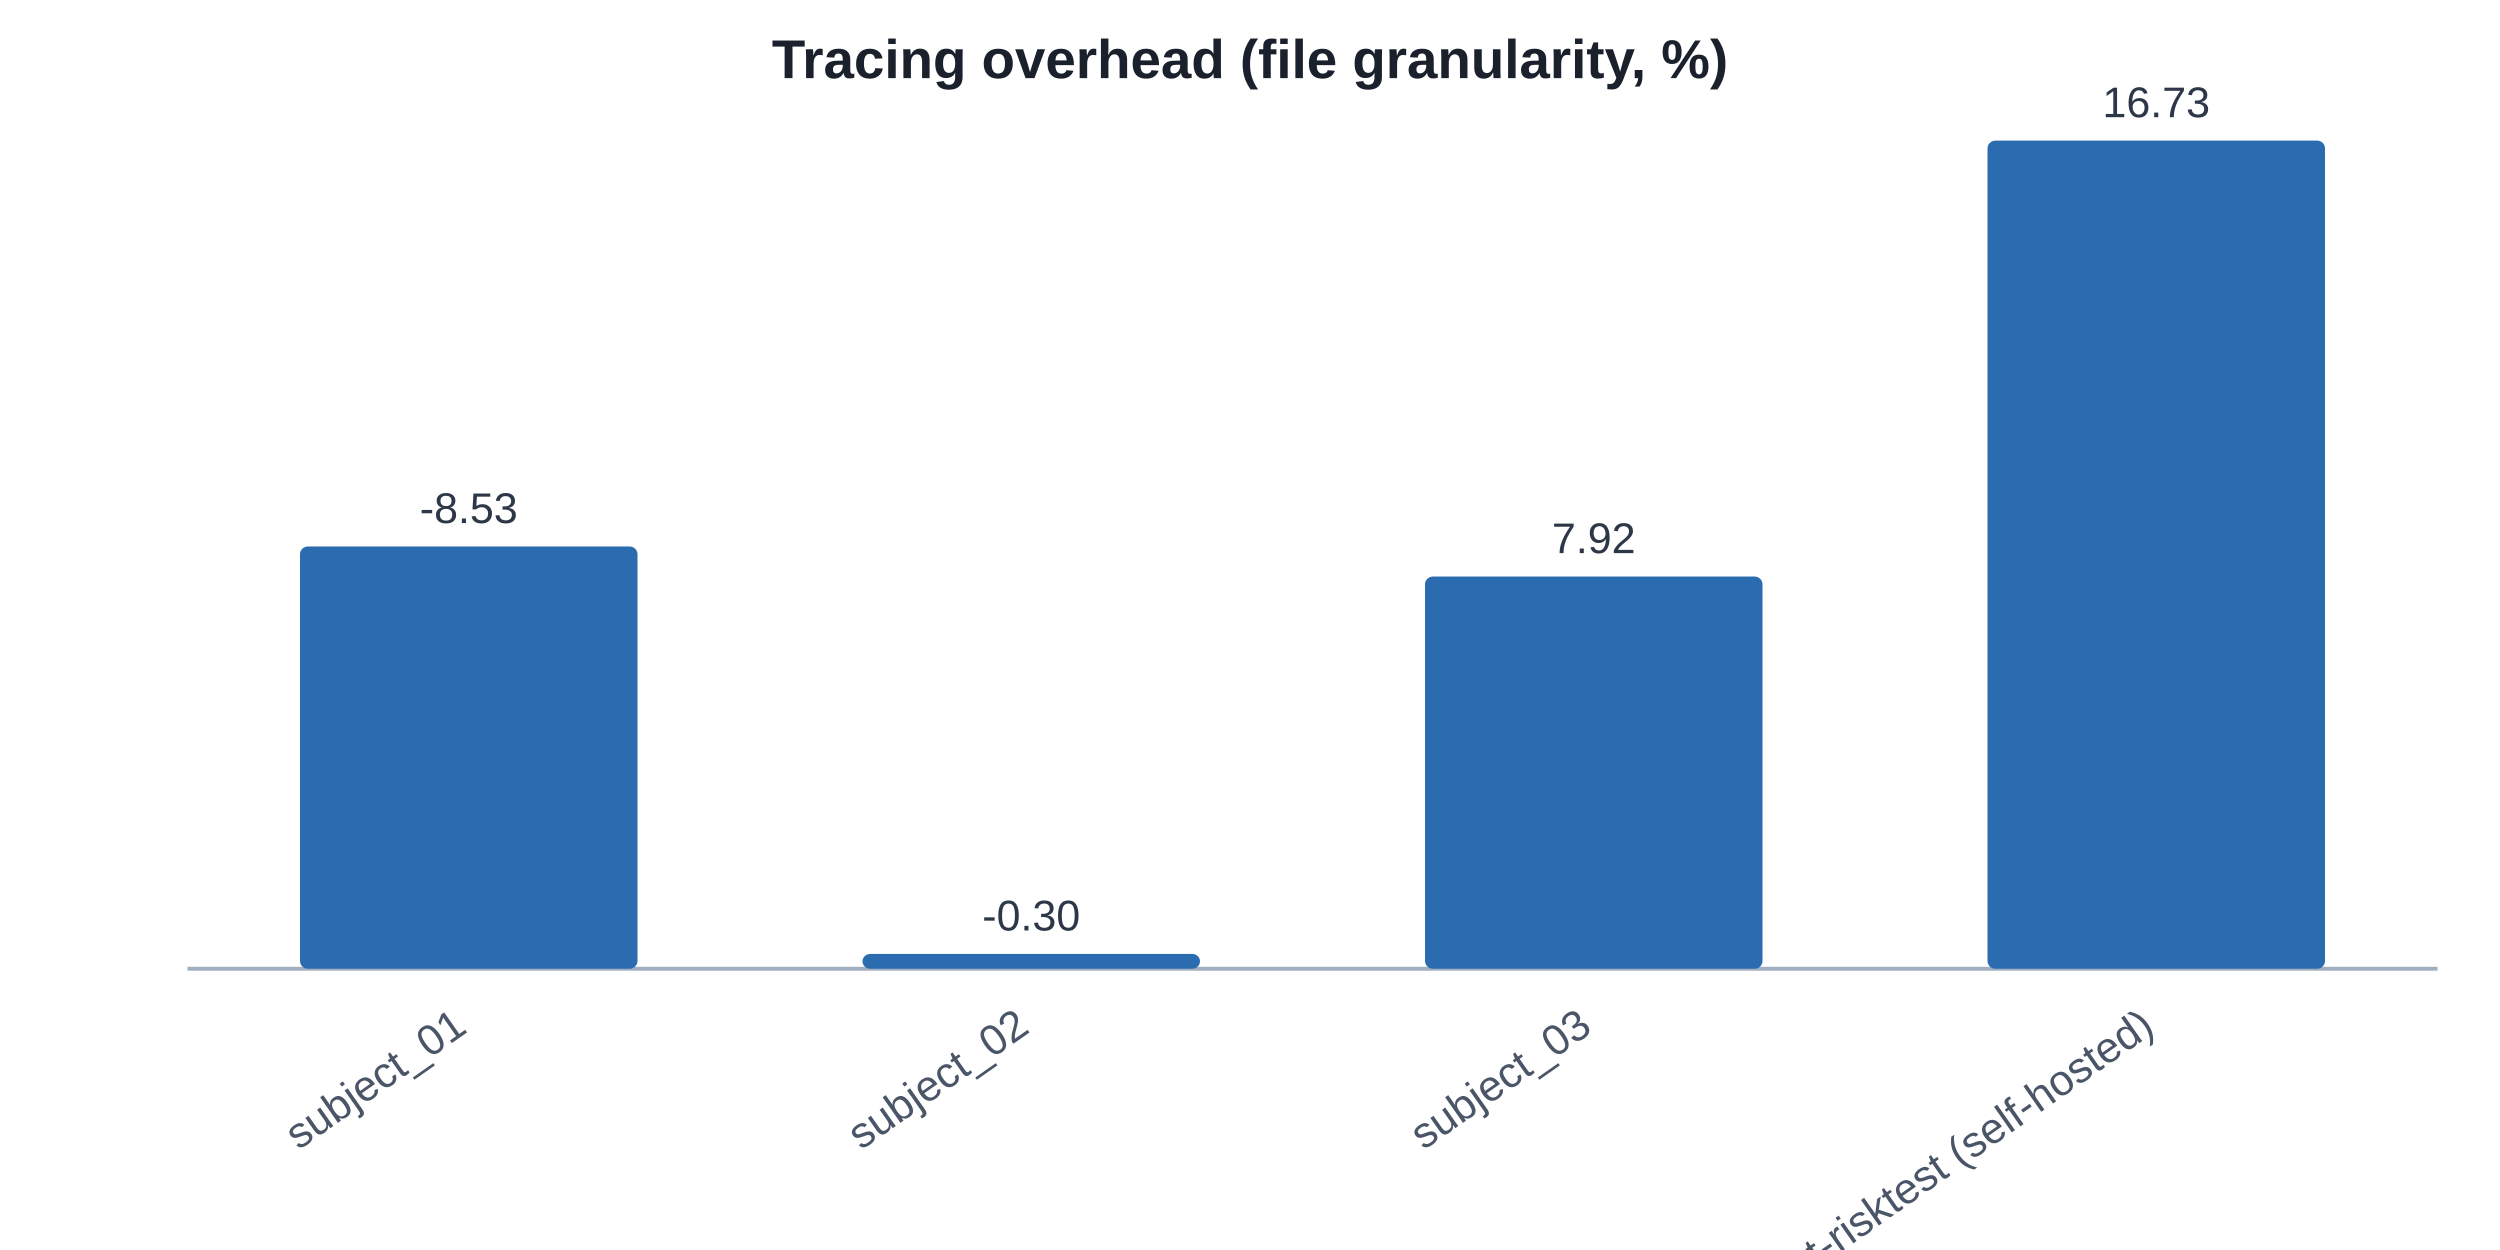
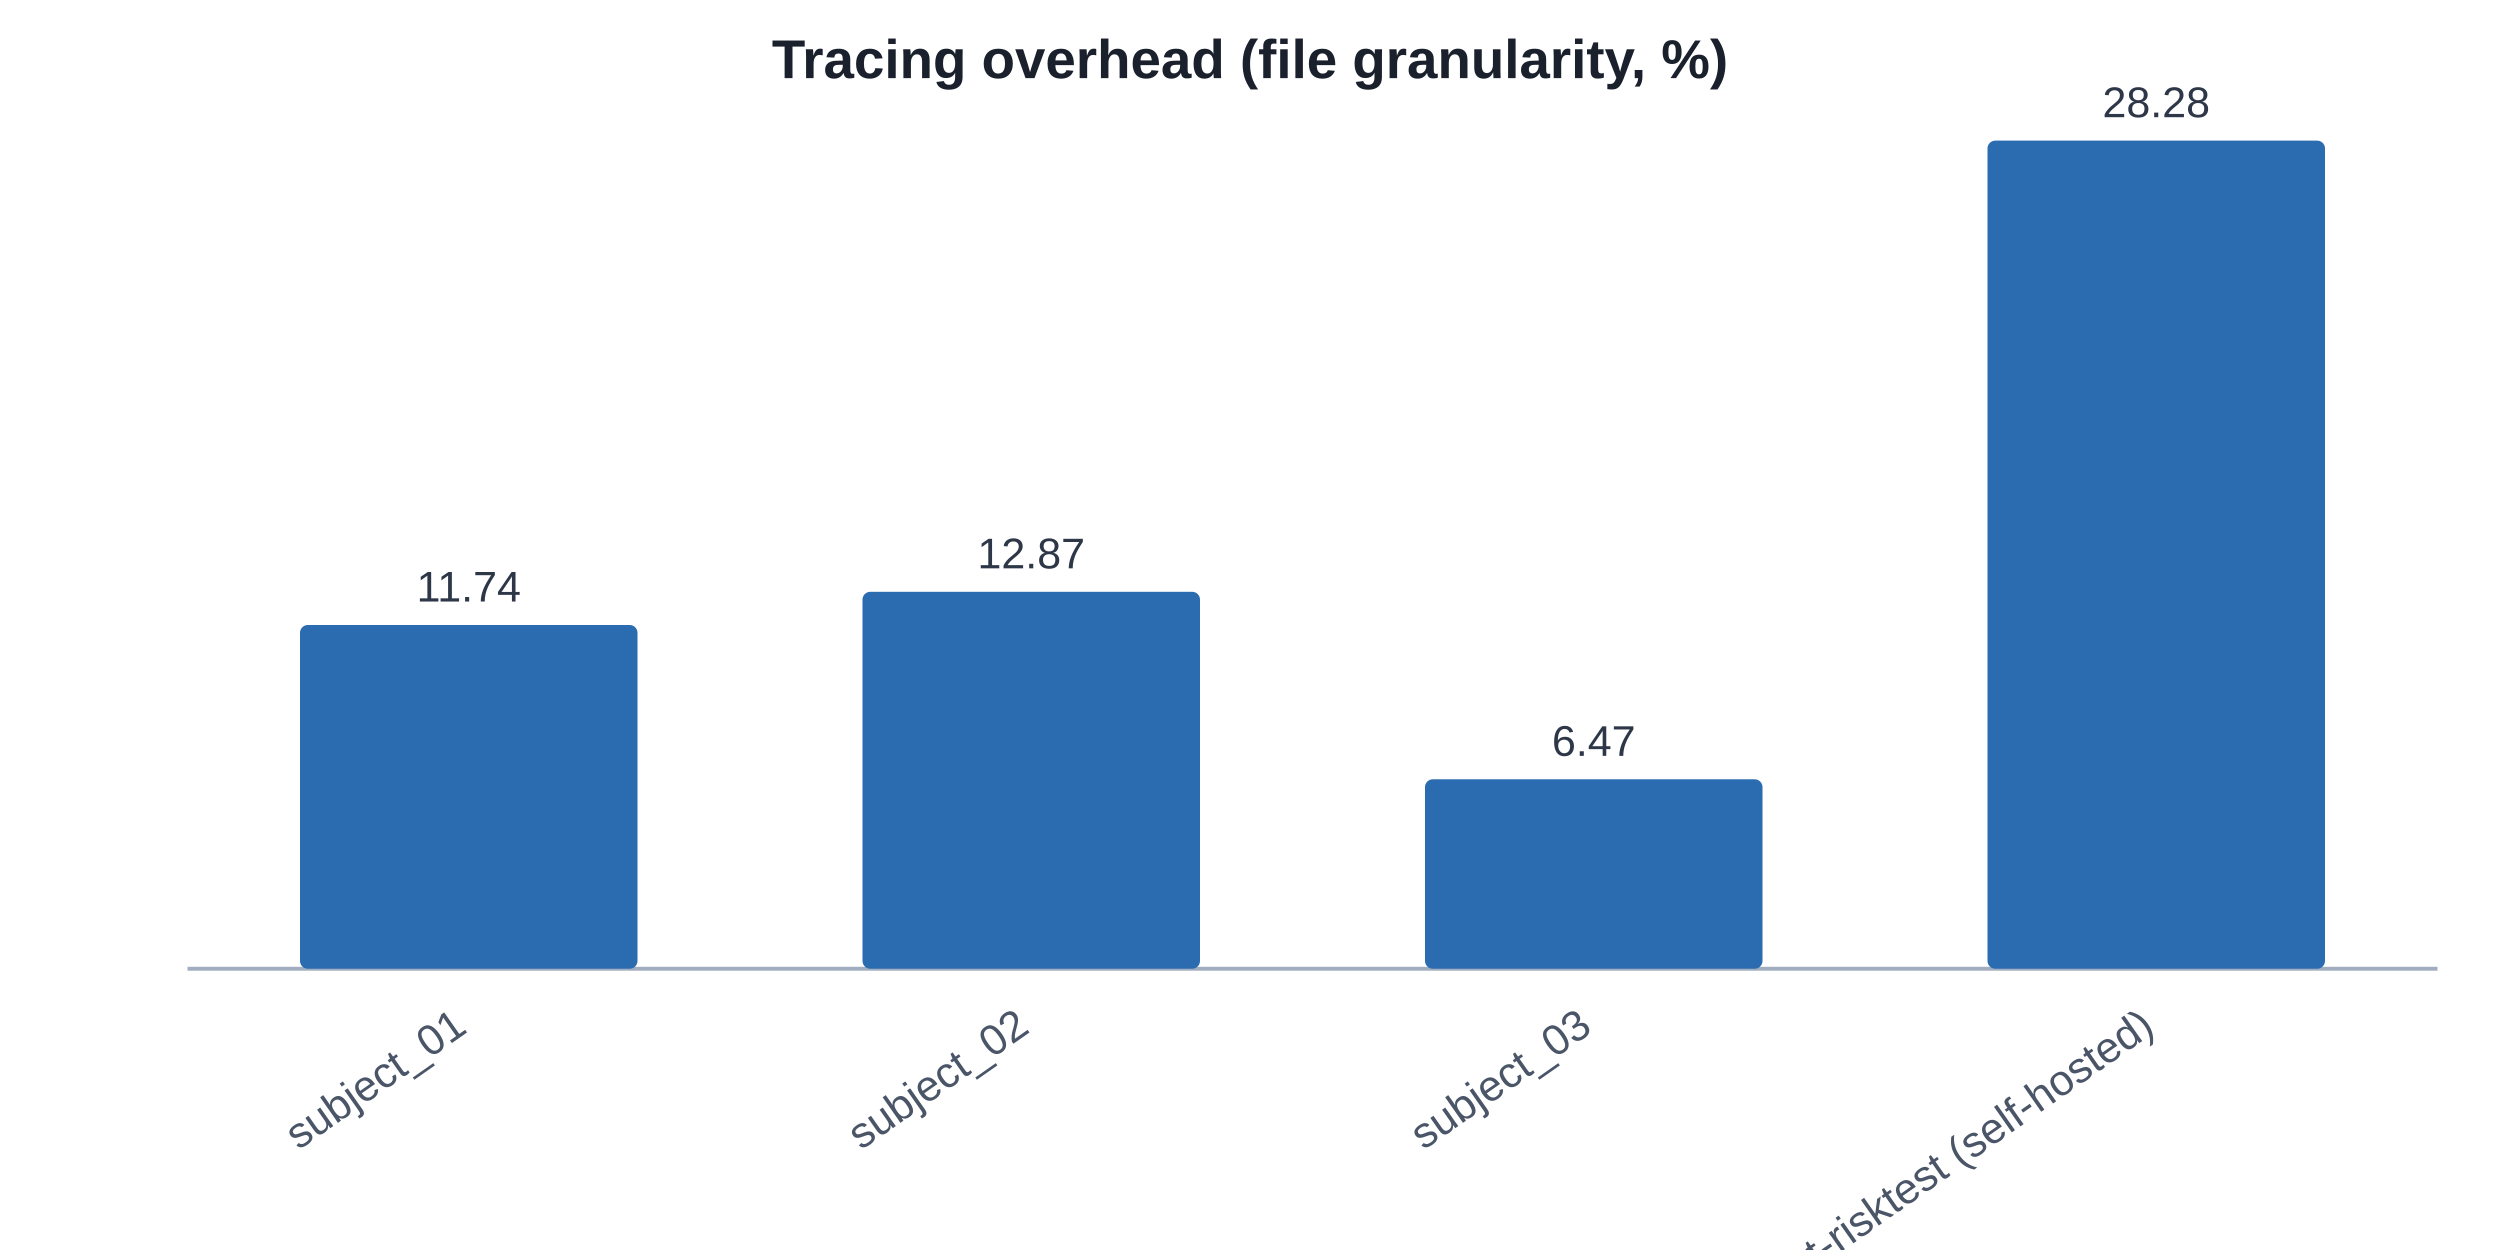
<svg xmlns="http://www.w3.org/2000/svg" width="640" height="320" viewBox="0 0 640 320" font-family="Segoe UI, Arial, sans-serif">
  <rect width="640" height="320" fill="#ffffff" />
  <text x="320" y="20" text-anchor="middle" font-size="14" font-weight="600" fill="#1a202c">Tracing overhead (file granularity, %)</text>
  <line x1="48" y1="248" x2="624" y2="248" stroke="#a0aec0" stroke-width="1" />
-   <rect x="76.8" y="139.9" width="86.4" height="108.1" fill="#2b6cb0" rx="2" />
-   <text x="120.0" y="133.9" text-anchor="middle" font-size="11" fill="#2d3748">-8.53</text>
+   <rect x="76.8" y="160.0" width="86.4" height="88.0" fill="#2b6cb0" rx="2" />
+   <text x="120.0" y="154.0" text-anchor="middle" font-size="11" fill="#2d3748">11.74</text>
  <text x="120.0" y="264.0" text-anchor="end" font-size="11" fill="#4a5568" transform="rotate(-35 120.0 264.0)">subject_01</text>
-   <rect x="220.8" y="244.2" width="86.4" height="3.8" fill="#2b6cb0" rx="2" />
-   <text x="264.0" y="238.2" text-anchor="middle" font-size="11" fill="#2d3748">-0.30</text>
+   <rect x="220.8" y="151.5" width="86.4" height="96.5" fill="#2b6cb0" rx="2" />
+   <text x="264.0" y="145.5" text-anchor="middle" font-size="11" fill="#2d3748">12.87</text>
  <text x="264.0" y="264.0" text-anchor="end" font-size="11" fill="#4a5568" transform="rotate(-35 264.0 264.0)">subject_02</text>
-   <rect x="364.8" y="147.6" width="86.4" height="100.4" fill="#2b6cb0" rx="2" />
-   <text x="408.0" y="141.6" text-anchor="middle" font-size="11" fill="#2d3748">7.92</text>
+   <rect x="364.8" y="199.5" width="86.4" height="48.5" fill="#2b6cb0" rx="2" />
+   <text x="408.0" y="193.5" text-anchor="middle" font-size="11" fill="#2d3748">6.47</text>
  <text x="408.0" y="264.0" text-anchor="end" font-size="11" fill="#4a5568" transform="rotate(-35 408.0 264.0)">subject_03</text>
  <rect x="508.8" y="36.0" width="86.4" height="212.0" fill="#2b6cb0" rx="2" />
-   <text x="552.0" y="30.0" text-anchor="middle" font-size="11" fill="#2d3748">16.73</text>
+   <text x="552.0" y="30.0" text-anchor="middle" font-size="11" fill="#2d3748">28.28</text>
  <text x="552.0" y="264.0" text-anchor="end" font-size="11" fill="#4a5568" transform="rotate(-35 552.0 264.0)">pytest-risktest (self-hosted)</text>
</svg>
